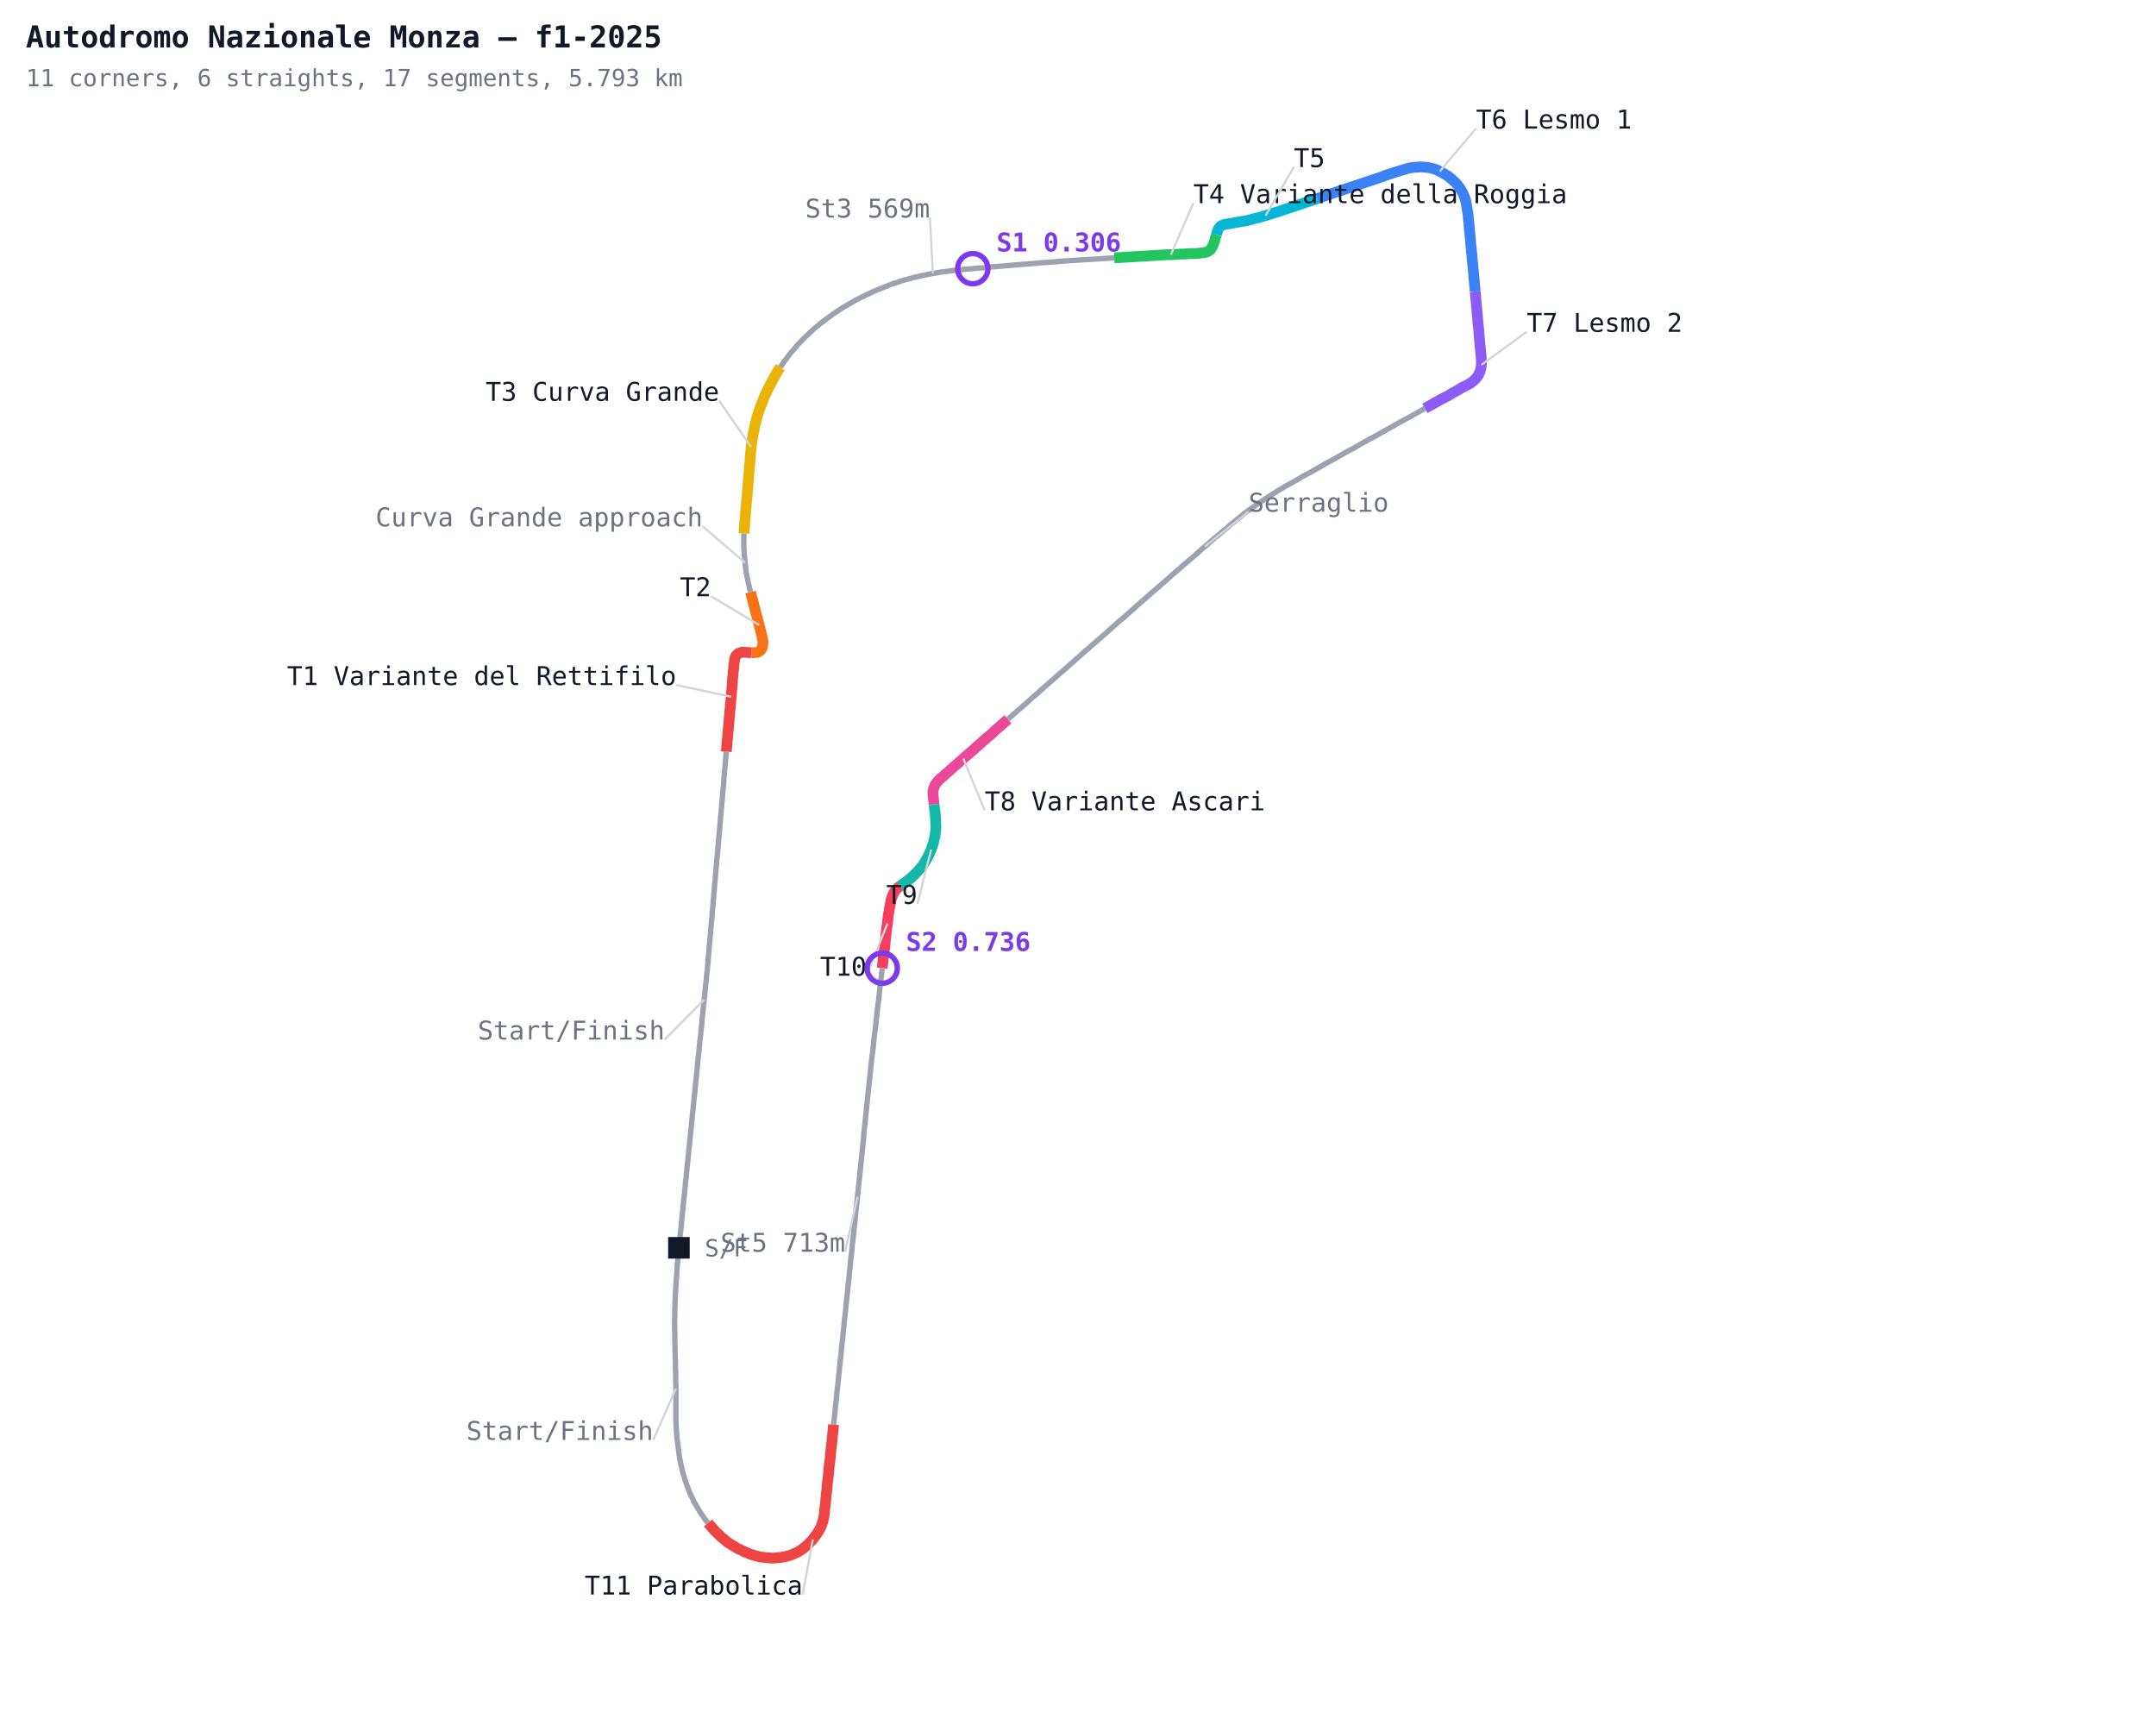
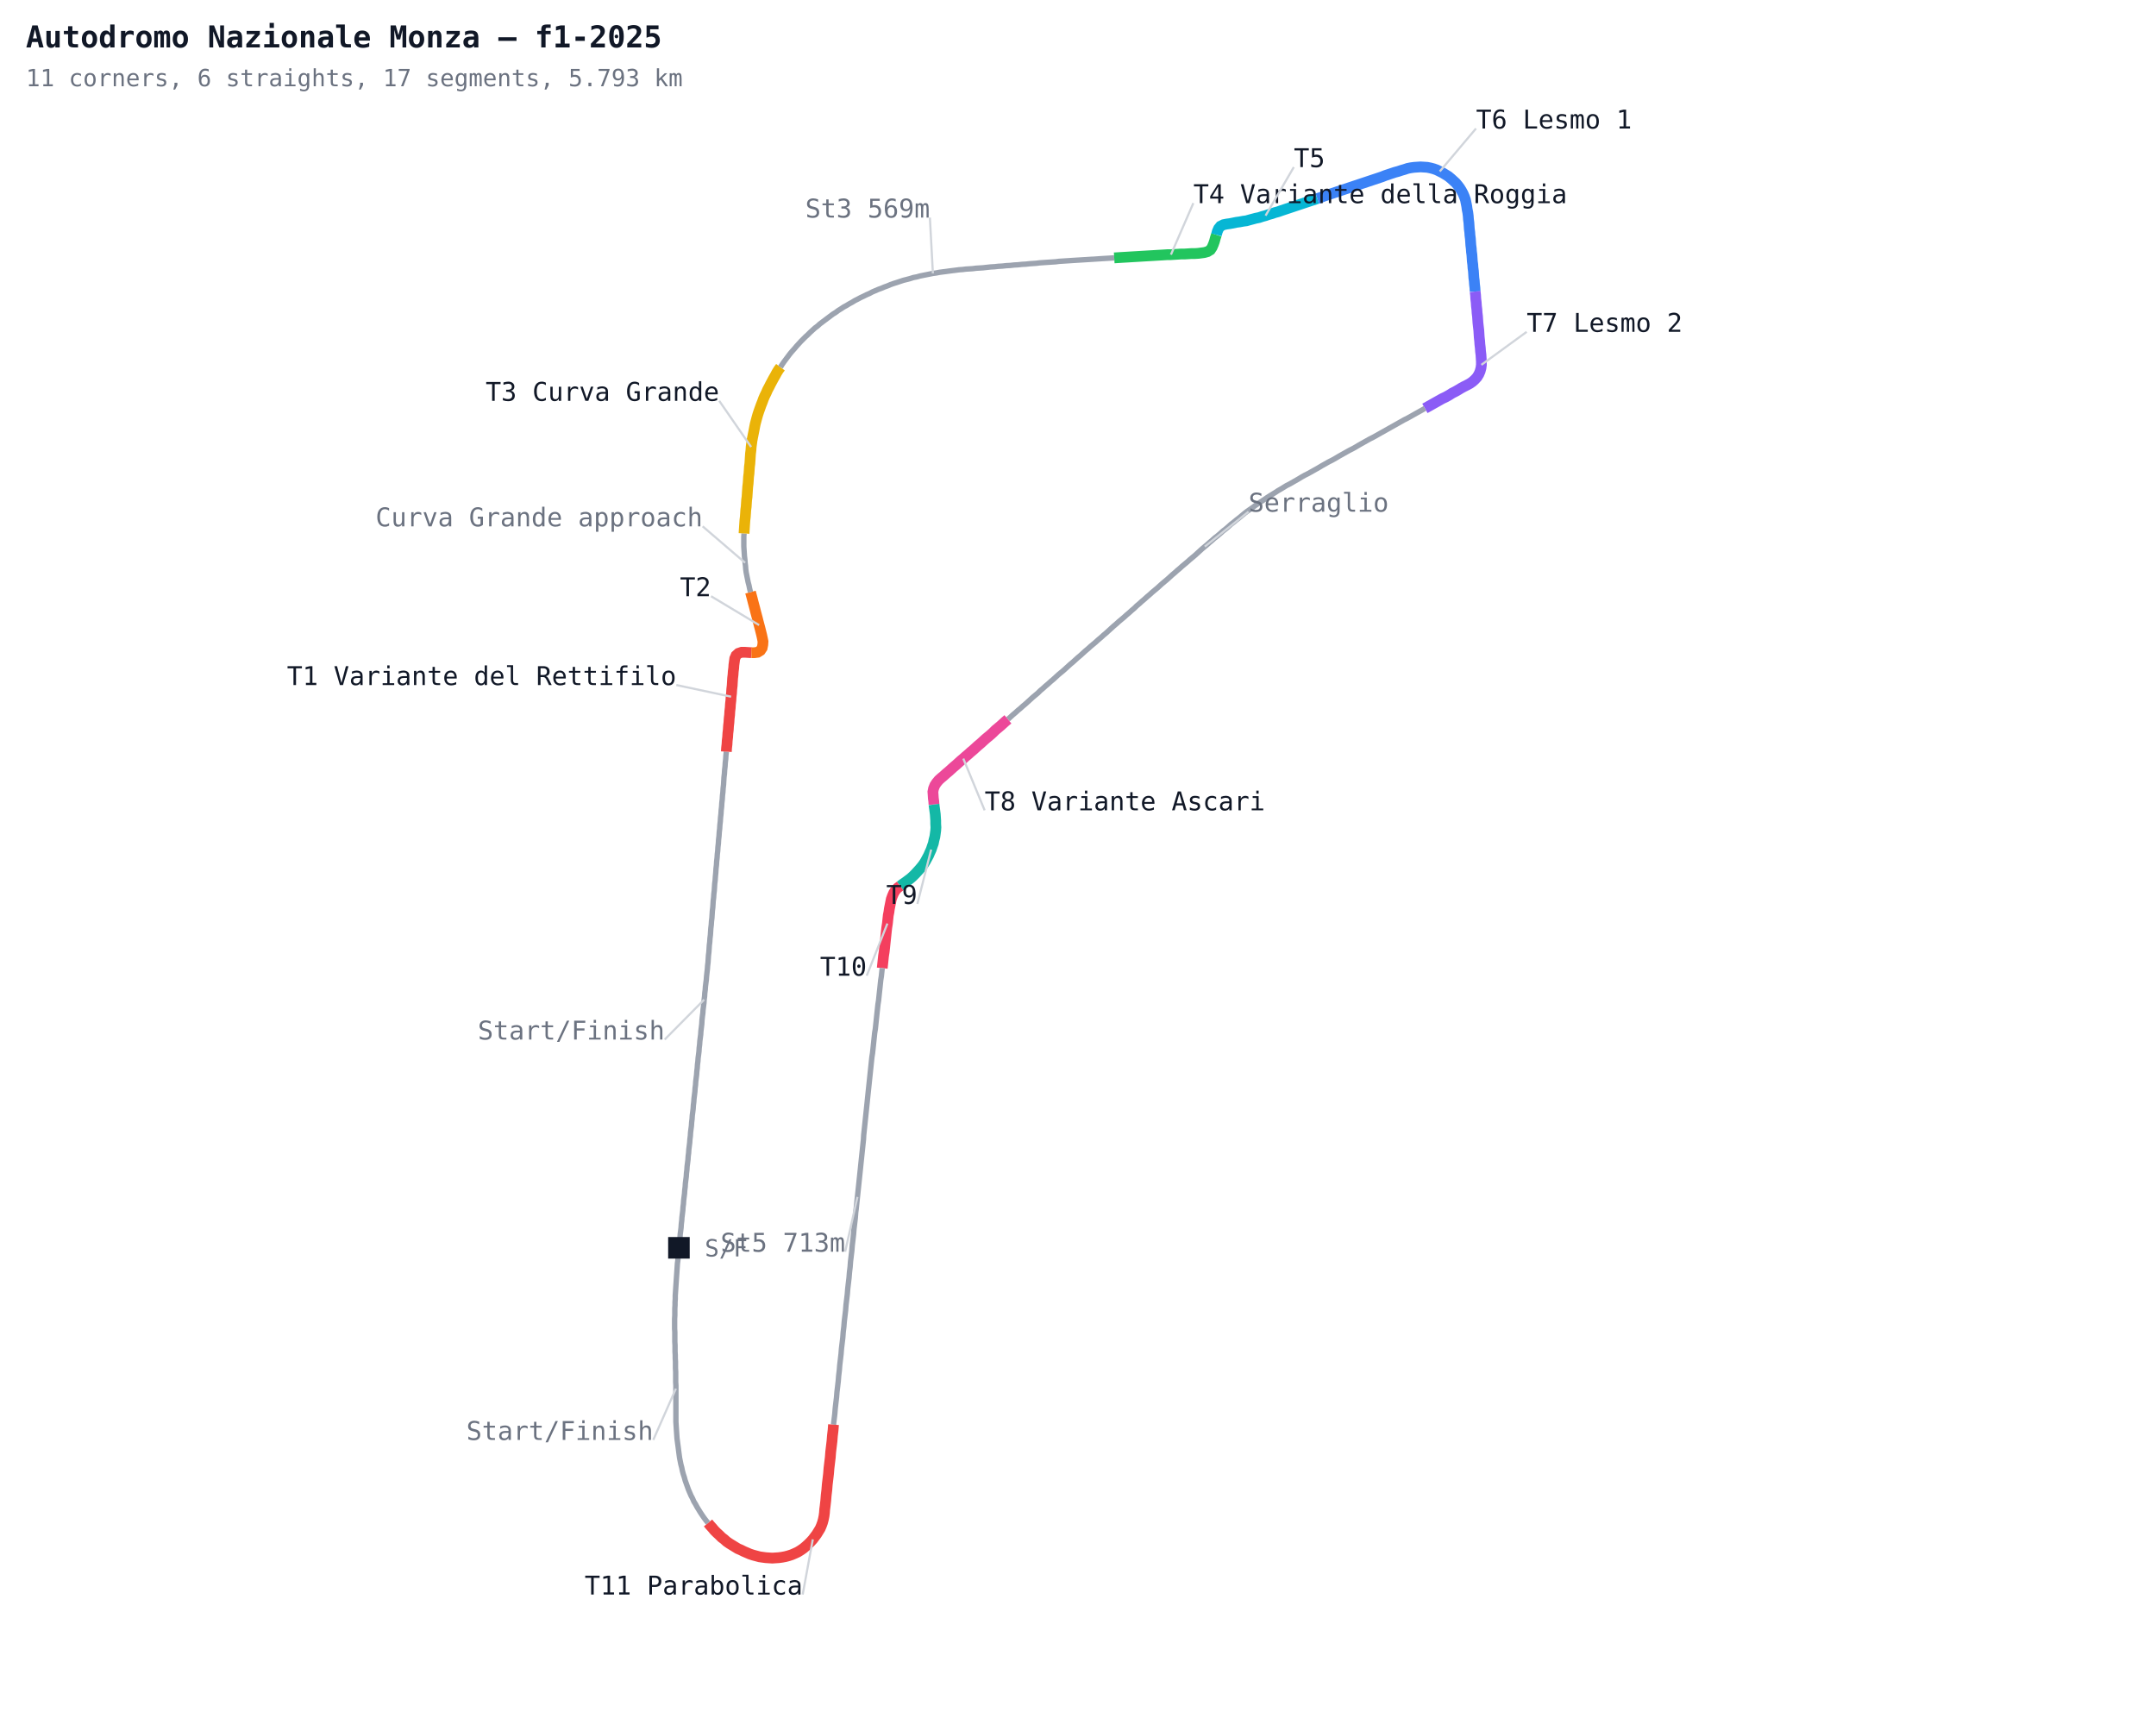
<svg xmlns="http://www.w3.org/2000/svg" width="1000" height="800" viewBox="0 0 1000 800">
  <defs>
    <style>
      .name { font-family: monospace; font-size: 12px; }
      .sector { font-family: monospace; font-size: 12px; fill: #7c3aed; font-weight: bold; }
      .title { font-family: monospace; font-size: 14px; fill: #111827; font-weight: bold; }
      .sub { font-family: monospace; font-size: 11px; fill: #6b7280; }
    </style>
  </defs>
  <rect width="1000" height="800" fill="#ffffff" />
  <polyline fill="none" stroke="#9ca3af" stroke-width="2.5" points="314.9,578.7 315.1,577.2 315.2,575.6 315.4,574.0 315.5,572.4 315.7,570.9 315.9,569.3 316.0,567.7 316.2,566.1 316.3,564.6 316.5,563.0 316.7,561.4 316.8,559.8 317.0,558.3 317.1,556.7 317.3,555.1 317.5,553.5 317.6,552.0 317.8,550.4 317.9,548.8 318.1,547.2 318.3,545.7 318.4,544.1 318.6,542.5 318.7,540.9 318.9,539.4 319.1,537.8 319.2,536.2 319.4,534.7 319.5,533.1 319.7,531.5 319.9,529.9 320.0,528.4 320.2,526.8 320.3,525.2 320.5,523.6 320.7,522.1 320.8,520.5 321.0,518.9 321.1,517.3 321.3,515.8 321.5,514.2 321.6,512.6 321.8,511.0 321.9,509.5 322.1,507.9 322.3,506.3 322.4,504.7 322.6,503.2 322.7,501.6 322.9,500.0 323.1,498.4 323.2,496.9 323.4,495.3 323.5,493.7 323.7,492.2 323.8,490.7 324.0,489.2 324.2,487.6 324.3,486.0 324.5,484.4 324.6,482.9 324.8,481.3 325.0,479.8 325.1,478.2 325.3,476.6 325.5,474.9 325.6,473.1 325.8,471.3 326.0,469.8 326.1,468.3 326.3,466.7 326.5,465.2 326.6,463.6 326.8,462.1 326.9,460.5 327.1,459.0 327.2,457.5 327.4,455.9 327.6,454.4 327.7,453.0 327.9,451.1 328.1,449.4 328.2,447.9 328.4,446.3 328.5,444.7 328.6,443.1 328.8,441.5 328.9,440.0 329.0,438.4 329.2,436.8 329.3,435.2 329.5,433.6 329.6,432.0 329.7,430.5 329.9,428.9 330.0,427.3 330.2,425.7 330.3,424.1 330.4,422.5 330.6,420.9 330.7,419.4 330.8,417.8 331.0,416.2 331.1,414.6 331.3,413.0 331.4,411.4 331.5,409.8 331.7,408.3 331.8,406.7 332.0,404.6 332.1,402.9 332.3,401.2 332.4,399.5 332.6,397.8 332.7,396.2 332.9,394.5 333.0,392.8 333.2,391.1 333.3,389.4 333.5,387.7 333.6,386.0 333.8,384.3 333.9,382.6 334.1,380.9 334.2,379.2 334.4,377.5 334.5,375.8 334.7,374.1 334.8,372.4 335.0,370.7 335.1,369.0 335.3,367.3 335.4,365.6 335.6,363.9 335.7,362.2 335.8,360.5 336.0,358.8 336.1,357.1 336.3,355.4 336.4,353.7 336.6,352.0 336.7,350.3 336.9,348.6" />
  <polyline fill="none" stroke="#ef4444" stroke-width="5" points="336.9,348.6 337.0,346.9 337.2,345.2 337.3,343.5 337.5,341.8 337.6,340.1 337.8,338.4 337.9,336.7 338.1,335.0 338.2,333.3 338.4,331.6 338.5,329.9 338.7,328.2 338.8,326.5 339.0,324.8 339.1,323.1 339.3,321.4 339.4,319.7 339.6,318.0 339.7,316.3 339.8,314.6 340.0,312.9 340.1,311.4 340.3,309.9 340.4,308.4 340.6,306.9 340.8,305.4 341.4,304.0 342.5,303.0 344.0,302.5 345.5,302.5 347.0,302.6 348.5,302.7" />
  <polyline fill="none" stroke="#f97316" stroke-width="5" points="348.5,302.7 349.9,302.7 351.4,302.5 352.7,301.7 353.5,300.5 353.8,299.0 353.9,297.5 353.6,296.0 353.3,294.6 352.9,293.0 352.5,291.4 352.1,289.9 351.7,288.4 351.3,286.8 350.9,285.3 350.5,283.8 350.1,282.2 349.7,280.7 349.3,279.2 348.9,277.6 348.5,276.1 348.1,274.6" />
  <polyline fill="none" stroke="#9ca3af" stroke-width="2.5" points="348.1,274.6 347.7,273.0 347.4,271.5 347.0,270.0 346.7,268.5 346.4,267.0 346.1,265.5 345.9,264.0 345.8,262.6 345.6,261.0 345.5,259.6 345.3,258.0 345.2,256.5 345.1,255.0 345.0,253.4 345.0,251.9 345.0,250.4 345.0,248.9 345.1,247.4" />
  <polyline fill="none" stroke="#eab308" stroke-width="5" points="345.1,247.4 345.2,245.8 345.3,244.3 345.4,242.8 345.5,241.3 345.7,239.6 345.8,238.1 345.9,236.5 346.1,235.0 346.2,233.4 346.3,231.9 346.5,230.4 346.6,228.8 346.7,227.3 346.8,225.8 347.0,224.2 347.1,222.7 347.2,221.1 347.4,219.6 347.5,218.1 347.6,216.5 347.8,215.0 347.9,213.5 348.0,211.9 348.1,210.4 348.3,208.8 348.4,207.3 348.6,205.8 348.8,204.3 349.1,202.7 349.4,201.2 349.7,199.7 350.0,198.1 350.3,196.6 350.7,195.1 351.1,193.6 351.5,192.2 352.0,190.7 352.5,189.3 353.0,187.9 353.6,186.4 354.1,185.0 354.7,183.6 355.4,182.2 356.0,180.8 356.7,179.5 357.4,178.1 358.1,176.8 358.8,175.5 359.6,174.1 360.3,172.8 361.1,171.5 362.0,170.3" />
  <polyline fill="none" stroke="#9ca3af" stroke-width="2.5" points="362.0,170.3 362.8,169.0 363.7,167.7 364.6,166.5 365.5,165.3 366.4,164.1 367.4,162.9 368.4,161.8 369.4,160.6 370.4,159.5 371.4,158.4 372.5,157.3 373.6,156.2 374.7,155.2 375.8,154.1 376.9,153.1 378.0,152.1 379.2,151.2 380.3,150.2 381.5,149.3 382.7,148.4 383.9,147.5 385.1,146.6 386.3,145.7 387.6,144.9 388.8,144.0 390.1,143.2 391.3,142.4 392.6,141.7 393.9,140.9 395.2,140.2 396.5,139.4 397.9,138.7 399.2,138.0 400.5,137.4 401.9,136.7 403.3,136.1 404.6,135.4 406.0,134.8 407.4,134.2 408.8,133.7 410.2,133.1 411.6,132.6 413.0,132.0 414.4,131.5 416.0,131.0 417.5,130.5 419.0,130.0 420.6,129.6 422.1,129.2 423.7,128.7 425.3,128.4 426.7,128.0 428.2,127.7 429.7,127.4 431.2,127.1 432.7,126.8 434.2,126.6 435.7,126.3 437.2,126.1 438.8,125.9 440.2,125.7 441.8,125.5 443.4,125.3 444.9,125.1 446.4,125.0 448.0,124.8 449.6,124.7 451.2,124.6 452.7,124.4 454.3,124.3 455.9,124.2 457.7,124.0 459.5,123.8 461.3,123.7 463.1,123.5 464.9,123.4 466.7,123.2 468.6,123.1 470.4,122.9 472.2,122.8 474.0,122.6 475.9,122.5 477.7,122.3 479.2,122.2 480.7,122.1 482.2,121.9 483.7,121.8 485.2,121.7 486.7,121.6 488.2,121.5 489.7,121.4 491.2,121.2 492.8,121.1 494.3,121.0 495.9,120.9 497.4,120.8 499.0,120.7 500.6,120.6 502.2,120.5 503.8,120.4 505.4,120.3 507.0,120.2 508.6,120.1 510.2,120.0 511.8,119.9 513.5,119.8 515.1,119.7 516.8,119.6" />
  <polyline fill="none" stroke="#22c55e" stroke-width="5" points="516.8,119.6 518.4,119.5 520.0,119.4 521.7,119.3 523.4,119.2 525.0,119.1 526.7,119.0 528.4,118.9 530.0,118.8 531.7,118.7 533.4,118.6 535.1,118.5 536.7,118.4 538.4,118.3 540.1,118.2 541.6,118.1 543.1,118.1 544.7,118.0 546.3,117.9 547.8,117.8 549.4,117.8 551.0,117.7 552.6,117.6 554.1,117.6 555.7,117.5 557.2,117.3 558.7,117.1 560.1,116.7 561.4,115.9 562.2,114.7 562.8,113.3 563.3,111.9 563.7,110.4 564.2,108.9" />
  <polyline fill="none" stroke="#06b6d4" stroke-width="5" points="564.2,108.9 564.6,107.4 565.2,106.0 566.1,104.9 567.5,104.2 569.0,103.9 570.5,103.7 572.0,103.4 573.5,103.1 575.0,102.9 576.6,102.6 578.1,102.4 579.5,102.0 581.0,101.6 582.5,101.2 584.0,100.9 585.5,100.4 587.0,100.0 588.4,99.5 589.9,99.1 591.3,98.6 592.8,98.2 594.5,97.6 596.0,97.1 597.5,96.6 599.0,96.1 600.5,95.6 602.0,95.1 603.5,94.6 605.0,94.1 606.5,93.6 608.0,93.1 609.5,92.6 611.0,92.1" />
  <polyline fill="none" stroke="#3b82f6" stroke-width="5" points="611.0,92.1 612.5,91.6 614.0,91.0 615.5,90.5 617.0,90.0 618.5,89.5 620.0,89.0 621.5,88.5 623.0,88.0 624.5,87.5 626.0,87.0 627.5,86.5 629.0,86.0 630.5,85.5 632.0,85.0 633.5,84.5 635.0,84.0 636.5,83.5 638.0,83.0 639.5,82.5 641.0,82.0 642.5,81.4 644.0,80.9 645.5,80.4 647.0,79.9 648.5,79.5 650.0,79.0 651.4,78.6 652.9,78.1 654.4,77.8 655.9,77.6 657.4,77.5 658.9,77.4 660.5,77.5 662.0,77.6 663.5,77.9 665.0,78.3 666.4,78.8 667.8,79.5 669.2,80.2 670.5,81.0 671.8,81.8 673.0,82.8 674.1,83.8 675.2,84.8 676.2,86.0 677.1,87.2 677.9,88.5 678.6,89.8 679.2,91.2 679.7,92.6 680.0,94.1 680.3,95.6 680.5,97.1 680.8,98.6 681.0,100.2 681.1,101.7 681.3,103.2 681.4,104.7 681.5,106.2 681.7,107.7 681.8,109.2 682.0,110.7 682.1,112.2 682.2,113.7 682.4,115.2 682.5,116.7 682.7,118.2 682.8,119.7 682.9,121.2 683.1,122.7 683.2,124.2 683.4,125.7 683.5,127.2 683.6,128.8 683.8,130.3 683.9,131.8 684.1,133.5 684.2,135.2" />
  <polyline fill="none" stroke="#8b5cf6" stroke-width="5" points="684.2,135.2 684.4,136.9 684.5,138.6 684.7,140.3 684.8,141.9 685.0,143.5 685.1,145.1 685.3,146.7 685.4,148.2 685.5,149.7 685.7,151.5 685.9,153.2 686.0,154.9 686.1,156.4 686.3,158.2 686.4,159.7 686.6,161.4 686.7,162.9 686.9,164.5 687.0,166.1 687.1,167.7 687.1,169.2 686.9,170.7 686.5,172.2 685.9,173.6 685.1,174.9 684.1,176.0 683.0,177.0 681.7,177.9 680.4,178.6 679.0,179.3 677.7,180.0 676.4,180.8 675.0,181.6 673.6,182.3 672.2,183.2 670.6,184.1 668.9,184.9 667.3,185.8 665.7,186.7 664.1,187.6 662.5,188.5 660.9,189.4" />
  <polyline fill="none" stroke="#9ca3af" stroke-width="2.5" points="660.9,189.4 659.3,190.3 657.7,191.2 656.1,192.1 654.5,193.0 652.9,193.9 651.3,194.7 649.7,195.6 648.1,196.5 646.5,197.4 644.9,198.3 643.3,199.2 641.7,200.1 640.1,201.0 638.5,201.9 636.9,202.8 635.3,203.6 633.7,204.5 632.1,205.4 630.5,206.3 629.0,207.2 627.4,208.1 625.8,208.9 624.2,209.8 622.6,210.7 621.0,211.6 619.5,212.5 617.9,213.4 616.3,214.2 614.7,215.1 613.1,216.0 611.6,216.9 610.0,217.8 608.4,218.7 606.8,219.6 605.2,220.4 603.6,221.3 602.3,222.1 600.9,222.9 599.5,223.7 598.1,224.5 596.7,225.2 595.4,226.0 594.1,226.8 592.7,227.6 591.5,228.4 590.2,229.2 588.9,230.0 587.5,230.9 586.2,231.8 584.8,232.7 583.6,233.5 582.3,234.4 581.1,235.3 579.8,236.2 578.5,237.1 577.2,238.1 576.0,239.1 574.8,240.1 573.5,241.1 572.3,242.1 571.0,243.1 569.8,244.2 568.5,245.3 567.2,246.3 566.0,247.4 564.7,248.5 563.4,249.5 562.3,250.5 561.1,251.5 560.0,252.5 558.8,253.5 557.6,254.5 556.5,255.5 555.3,256.6 554.2,257.6 553.0,258.6 551.8,259.6 550.7,260.6 549.5,261.6 548.3,262.6 547.2,263.6 546.0,264.6 544.9,265.6 543.7,266.6 542.5,267.7 541.4,268.7 540.2,269.7 539.0,270.7 537.9,271.7 536.8,272.7 535.6,273.7 534.4,274.7 533.2,275.8 532.0,276.8 530.8,277.9 529.6,278.9 528.4,280.0 527.2,281.0 526.1,282.1 524.9,283.1 523.7,284.2 522.5,285.2 521.3,286.3 520.1,287.3 518.9,288.3 517.7,289.4 516.5,290.4 515.3,291.5 514.2,292.5 513.0,293.6 511.8,294.6 510.6,295.7 509.4,296.7 508.2,297.8 507.0,298.8 505.8,299.8 504.6,300.9 503.4,301.9 502.2,303.0 501.1,304.0 499.9,305.0 498.8,306.0 497.7,307.0 496.5,308.0 495.4,309.0 494.3,310.0 493.2,311.0 492.1,311.9 490.9,312.9 489.7,314.0 488.5,315.1 487.3,316.1 486.1,317.2 484.9,318.2 483.7,319.3 482.5,320.3 481.4,321.4 480.2,322.4 479.0,323.4 477.9,324.4 476.7,325.5 475.6,326.5 474.4,327.5 473.3,328.5 472.2,329.4 471.0,330.5 469.8,331.5 468.6,332.6 467.5,333.6" />
  <polyline fill="none" stroke="#ec4899" stroke-width="5" points="467.5,333.6 466.3,334.6 465.2,335.6 464.1,336.6 462.9,337.6 461.7,338.6 460.6,339.7 459.5,340.7 458.3,341.7 457.1,342.7 456.0,343.7 454.8,344.8 453.6,345.8 452.5,346.8 451.4,347.8 450.2,348.8 449.1,349.8 447.9,350.8 446.8,351.8 445.6,352.8 444.5,353.8 443.4,354.8 442.2,355.8 441.1,356.8 440.0,357.8 438.8,358.8 437.7,359.8 436.5,360.8 435.4,361.8 434.4,363.0 433.6,364.2 433.0,365.7 432.7,367.2 432.8,368.6 432.9,370.2 433.1,371.6 433.2,373.1" />
  <polyline fill="none" stroke="#14b8a6" stroke-width="5" points="433.2,373.1 433.4,374.6 433.6,376.1 433.8,377.6 433.9,379.1 434.0,380.6 434.0,382.1 434.1,383.7 434.0,385.2 433.8,386.7 433.6,388.1 433.2,389.6 432.9,391.1 432.4,392.5 431.9,394.0 431.3,395.3 430.7,396.7 430.0,398.0 429.3,399.3 428.5,400.6 427.6,401.8 426.6,403.0 425.6,404.1 424.6,405.2 423.5,406.3 422.4,407.3 421.2,408.2 420.0,409.1 418.7,410.0 417.5,410.9" />
  <polyline fill="none" stroke="#f43f5e" stroke-width="5" points="417.5,410.9 416.3,411.8 415.3,412.9 414.5,414.2 413.9,415.6 413.4,417.0 413.1,418.5 412.8,420.0 412.5,421.5 412.3,423.0 412.0,424.5 411.8,426.4 411.6,428.3 411.3,430.2 411.1,432.0 410.9,433.9 410.7,435.8 410.5,437.7 410.3,439.6 410.1,441.4 409.8,443.3 409.6,445.2 409.4,447.1 409.2,449.0" />
  <polyline fill="none" stroke="#9ca3af" stroke-width="2.5" points="409.2,449.0 409.0,450.8 408.8,452.7 408.5,454.6 408.3,456.5 408.1,458.4 407.9,460.2 407.7,462.1 407.5,464.0 407.2,465.9 407.0,467.8 406.8,469.6 406.6,471.5 406.4,473.4 406.2,475.3 406.0,477.2 405.7,479.0 405.5,480.9 405.3,482.8 405.1,484.7 404.9,486.6 404.7,488.4 404.4,490.3 404.2,492.2 404.0,494.1 403.8,496.0 403.6,497.9 403.4,499.8 403.2,501.7 403.0,503.6 402.8,505.5 402.6,507.4 402.4,509.3 402.2,511.3 402.0,513.2 401.8,515.1 401.6,517.0 401.4,518.9 401.2,520.8 401.0,522.7 400.8,524.6 400.6,526.5 400.5,528.4 400.3,530.3 400.1,532.2 399.9,534.1 399.7,536.0 399.5,537.9 399.3,539.8 399.1,541.8 398.9,543.7 398.7,545.6 398.5,547.5 398.3,549.4 398.1,551.3 397.9,553.2 397.7,555.1 397.5,557.0 397.3,558.9 397.1,560.8 396.9,562.3 396.7,564.9 396.4,567.4 396.1,569.9 395.9,572.4 395.6,575.0 395.3,577.5 395.1,580.0 394.8,582.5 394.5,585.0 394.3,587.6 394.0,590.1 393.8,592.6 393.5,595.1 393.2,597.7 393.0,600.2 392.7,602.7 392.4,605.2 392.2,607.8 391.9,610.3 391.6,612.8 391.4,615.3 391.1,617.8 390.9,620.4 390.6,622.9 390.3,625.4 390.1,627.9 389.8,630.5 389.5,633.0 389.3,635.5 389.0,638.0 388.8,640.5 388.5,643.1 388.2,645.6 388.0,648.1 387.7,650.6 387.4,653.2 387.2,655.7 386.9,658.2 386.6,660.7" />
  <polyline fill="none" stroke="#ef4444" stroke-width="5" points="386.6,660.7 386.4,663.3 386.1,665.8 385.9,668.3 385.6,670.8 385.3,673.3 385.1,675.9 384.8,678.4 384.5,680.9 384.3,683.4 384.0,686.0 383.7,688.5 383.5,691.0 383.2,693.5 383.0,696.0 382.7,698.6 382.5,700.1 382.4,701.6 382.2,703.1 381.9,704.6 381.5,706.1 381.0,707.5 380.4,708.9 379.6,710.2 378.8,711.5 377.9,712.7 377.0,713.9 376.0,715.0 374.9,716.1 373.8,717.1 372.6,718.1 371.3,719.0 370.0,719.8 368.7,720.4 367.3,721.0 365.8,721.5 364.3,721.9 362.7,722.2 361.2,722.4 359.7,722.5 358.2,722.6 356.7,722.5 355.2,722.4 353.7,722.2 352.3,722.0 350.8,721.6 349.3,721.2 347.8,720.7 346.4,720.1 345.0,719.5 343.6,718.8 342.2,718.2 340.9,717.4 339.6,716.6 338.3,715.8 337.0,714.9 335.9,713.9 334.7,713.0 333.6,711.9 332.5,710.9 331.4,709.8 330.4,708.6 329.4,707.5 328.4,706.3" />
  <polyline fill="none" stroke="#9ca3af" stroke-width="2.5" points="328.4,706.3 327.5,705.2 326.6,704.0 325.7,702.7 324.9,701.5 324.1,700.2 323.3,698.9 322.6,697.6 321.8,696.3 321.2,694.9 320.5,693.6 319.9,692.2 319.3,690.8 318.8,689.4 318.3,688.0 317.8,686.6 317.4,685.1 316.9,683.6 316.5,682.1 316.2,680.6 315.8,679.1 315.5,677.6 315.2,676.1 315.0,674.6 314.8,673.1 314.6,671.5 314.4,670.0 314.2,668.5 314.0,667.0 313.9,665.5 313.8,664.0 313.7,662.5 313.6,661.0 313.5,659.5 313.5,657.9 313.5,656.4 313.5,654.9 313.5,653.3 313.5,651.8 313.5,650.3 313.5,648.7 313.5,647.2 313.5,645.6 313.5,644.0 313.5,642.5 313.4,641.0 313.4,639.4 313.4,637.8 313.4,636.2 313.3,634.6 313.3,633.1 313.3,631.5 313.2,630.0 313.2,628.5 313.1,626.9 313.1,625.4 313.1,623.9 313.0,622.3 313.0,620.8 313.0,619.3 313.0,617.8 312.9,616.3 312.9,614.8 312.9,613.2 312.9,611.6 313.0,610.0 313.0,608.4 313.0,606.8 313.1,605.3 313.1,603.8 313.2,602.4 313.2,600.9 313.3,599.4 313.4,597.9 313.5,596.4 313.6,594.9 313.7,593.4 313.8,591.9 313.9,590.5 314.0,589.0 314.1,587.5 314.2,586.0 314.4,584.5 314.5,583.0 314.7,581.5 314.8,580.0" />
  <line x1="326.6" y1="463.6" x2="308.3" y2="482.1" stroke="#d1d5db" stroke-width="1" />
  <text x="308.3" y="482.1" text-anchor="end" class="name" fill="#6b7280">Start/Finish</text>
  <line x1="339.1" y1="323.1" x2="313.7" y2="317.7" stroke="#d1d5db" stroke-width="1" />
  <text x="313.7" y="317.7" text-anchor="end" class="name" fill="#111827">T1 Variante del Rettifilo</text>
  <line x1="352.1" y1="289.9" x2="329.8" y2="276.5" stroke="#d1d5db" stroke-width="1" />
  <text x="329.8" y="276.5" text-anchor="end" class="name" fill="#111827">T2</text>
  <line x1="345.6" y1="261.0" x2="325.9" y2="244.1" stroke="#d1d5db" stroke-width="1" />
  <text x="325.9" y="244.1" text-anchor="end" class="name" fill="#6b7280">Curva Grande approach</text>
  <line x1="348.4" y1="207.3" x2="333.6" y2="185.9" stroke="#d1d5db" stroke-width="1" />
  <text x="333.6" y="185.9" text-anchor="end" class="name" fill="#111827">T3 Curva Grande</text>
  <line x1="432.7" y1="126.8" x2="431.3" y2="100.9" stroke="#d1d5db" stroke-width="1" />
  <text x="431.3" y="100.9" text-anchor="end" class="name" fill="#6b7280">St3 569m</text>
  <line x1="543.1" y1="118.1" x2="553.5" y2="94.2" stroke="#d1d5db" stroke-width="1" />
  <text x="553.5" y="94.2" text-anchor="start" class="name" fill="#111827">T4 Variante della Roggia</text>
  <line x1="587.0" y1="100.0" x2="600.1" y2="77.5" stroke="#d1d5db" stroke-width="1" />
  <text x="600.1" y="77.5" text-anchor="start" class="name" fill="#111827">T5</text>
  <line x1="667.8" y1="79.5" x2="684.6" y2="59.6" stroke="#d1d5db" stroke-width="1" />
  <text x="684.6" y="59.6" text-anchor="start" class="name" fill="#111827">T6 Lesmo 1</text>
  <line x1="687.1" y1="169.2" x2="708.1" y2="153.9" stroke="#d1d5db" stroke-width="1" />
  <text x="708.1" y="153.9" text-anchor="start" class="name" fill="#111827">T7 Lesmo 2</text>
  <line x1="558.8" y1="253.5" x2="579.1" y2="237.3" stroke="#d1d5db" stroke-width="1" />
  <text x="579.1" y="237.3" text-anchor="start" class="name" fill="#6b7280">Serraglio</text>
  <line x1="446.8" y1="351.8" x2="456.7" y2="375.8" stroke="#d1d5db" stroke-width="1" />
  <text x="456.7" y="375.8" text-anchor="start" class="name" fill="#111827">T8 Variante Ascari</text>
  <line x1="431.9" y1="394.0" x2="425.5" y2="419.2" stroke="#d1d5db" stroke-width="1" />
  <text x="425.5" y="419.2" text-anchor="end" class="name" fill="#111827">T9</text>
  <line x1="411.6" y1="428.3" x2="402.0" y2="452.5" stroke="#d1d5db" stroke-width="1" />
  <text x="402.0" y="452.5" text-anchor="end" class="name" fill="#111827">T10</text>
  <line x1="397.7" y1="555.1" x2="392.0" y2="580.5" stroke="#d1d5db" stroke-width="1" />
  <text x="392.0" y="580.5" text-anchor="end" class="name" fill="#6b7280">St5 713m</text>
  <line x1="377.0" y1="713.9" x2="372.3" y2="739.5" stroke="#d1d5db" stroke-width="1" />
  <text x="372.3" y="739.5" text-anchor="end" class="name" fill="#111827">T11 Parabolica</text>
  <line x1="313.5" y1="644.0" x2="303.0" y2="667.8" stroke="#d1d5db" stroke-width="1" />
  <text x="303.0" y="667.8" text-anchor="end" class="name" fill="#6b7280">Start/Finish</text>
-   <circle cx="451.2" cy="124.6" r="7" fill="none" stroke="#7c3aed" stroke-width="2.5" />
-   <text x="462.2" y="116.6" class="sector">S1 0.306</text>
-   <circle cx="409.2" cy="449.0" r="7" fill="none" stroke="#7c3aed" stroke-width="2.5" />
-   <text x="420.2" y="441.0" class="sector">S2 0.736</text>
  <rect x="309.9" y="573.7" width="10" height="10" fill="#111827" />
  <text x="326.9" y="582.7" class="sub">S/F</text>
  <text class="title" x="12" y="22">Autodromo Nazionale Monza — f1-2025</text>
  <text class="sub" x="12" y="40">11 corners, 6 straights, 17 segments, 5.793 km</text>
</svg>
